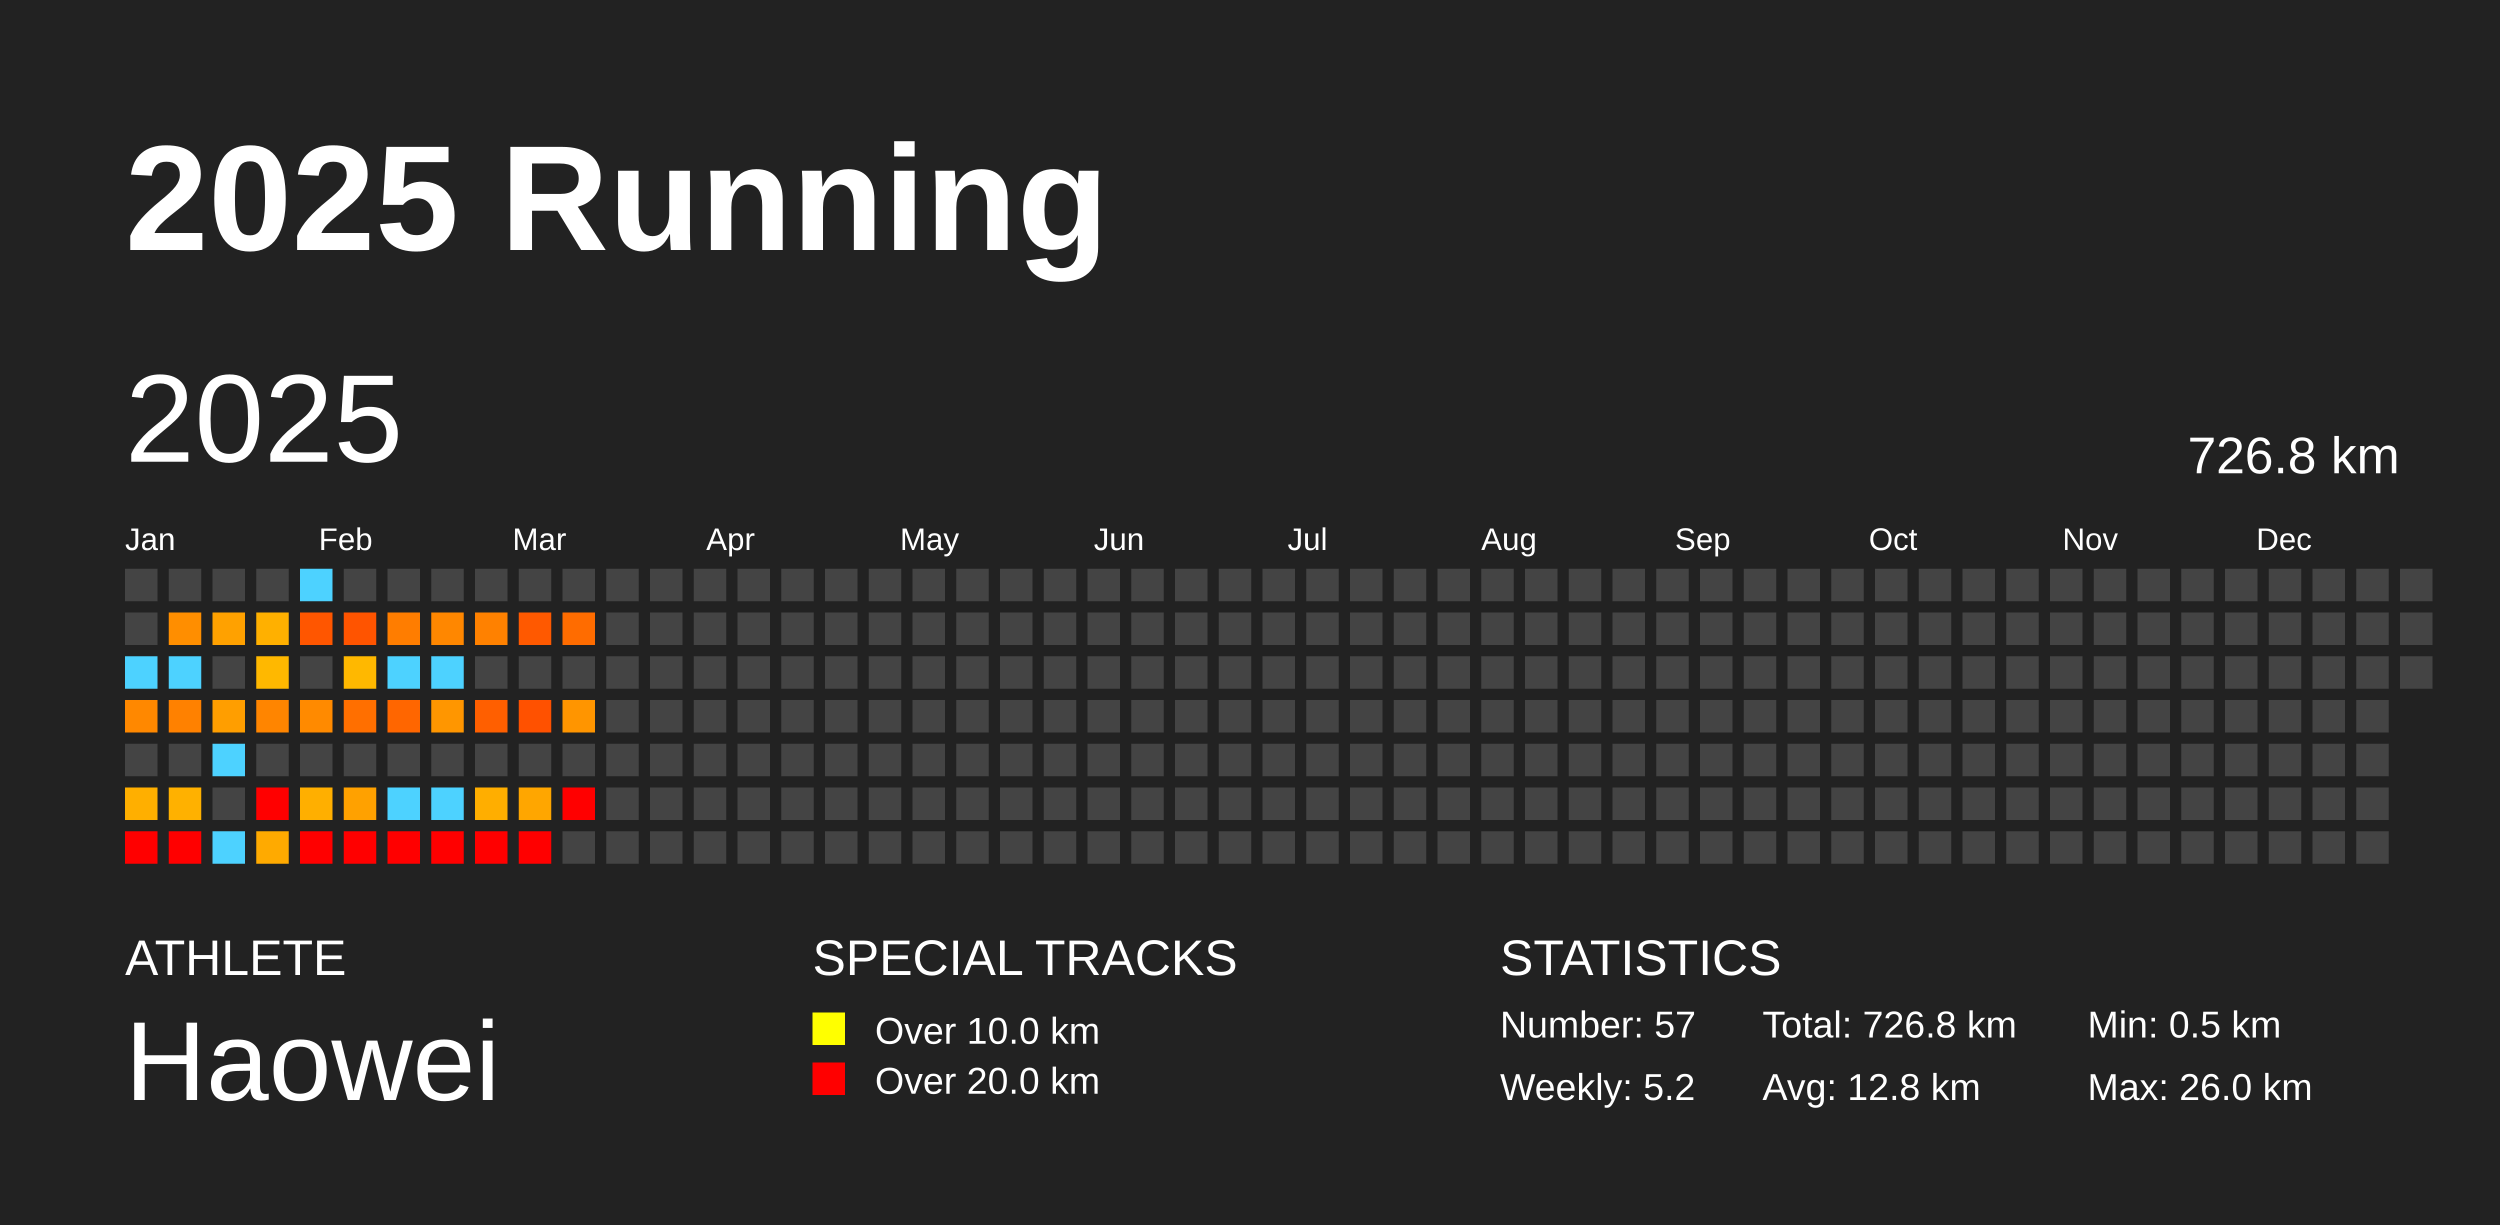
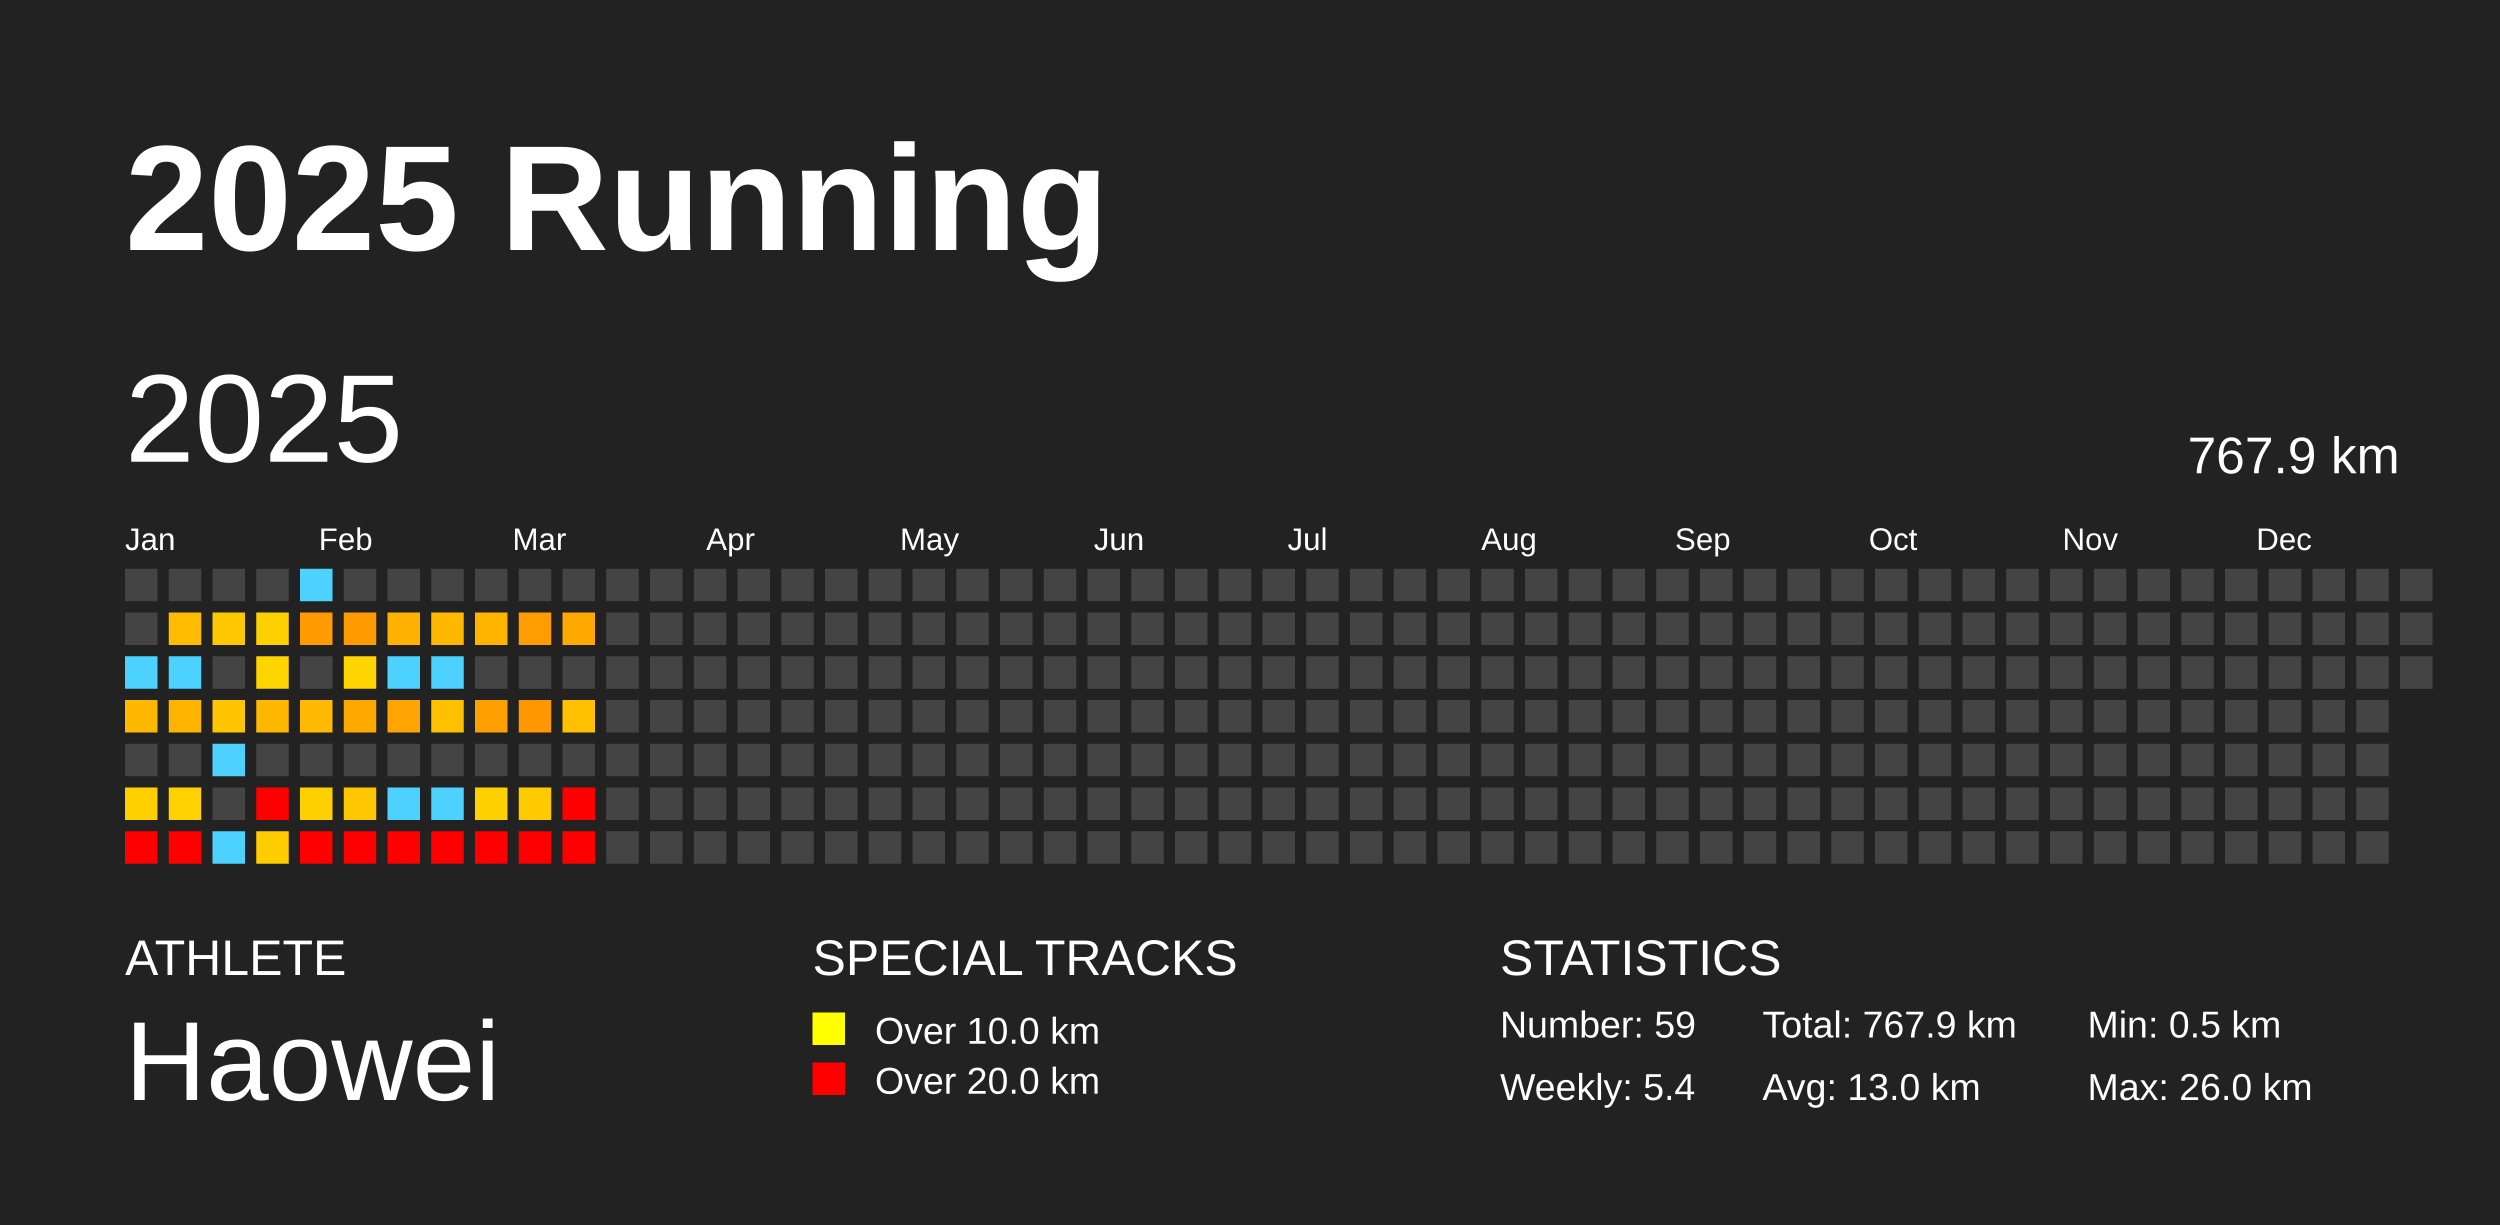
<svg xmlns="http://www.w3.org/2000/svg" baseProfile="full" height="98mm" version="1.1" viewBox="0,0,200,98" width="200mm">
  <defs />
  <rect fill="#222222" height="98" width="200" x="0" y="0" />
  <text fill="#FFFFFF" style="font-size:12px; font-family:Arial; font-weight:bold;" x="10" y="20">2025 Running</text>
  <text fill="#FFFFFF" style="font-size:4px; font-family:Arial" x="10" y="78">ATHLETE</text>
  <text fill="#FFFFFF" style="font-size:9px; font-family:Arial" x="10" y="88">Haowei</text>
  <text fill="#FFFFFF" style="font-size:4px; font-family:Arial" x="65" y="78">SPECIAL TRACKS</text>
  <rect fill="yellow" height="2.6" width="2.6" x="65" y="81" />
  <text fill="#FFFFFF" style="font-size:3px; font-family:Arial" x="70" y="83.5">Over 10.0 km</text>
  <rect fill="red" height="2.6" width="2.6" x="65" y="85" />
  <text fill="#FFFFFF" style="font-size:3px; font-family:Arial" x="70" y="87.5">Over 20.0 km</text>
  <text fill="#FFFFFF" style="font-size:4px; font-family:Arial" x="120" y="78">STATISTICS</text>
-   <text fill="#FFFFFF" style="font-size:3px; font-family:Arial" x="120" y="83">Number: 57</text>
-   <text fill="#FFFFFF" style="font-size:3px; font-family:Arial" x="120" y="88">Weekly: 5.2</text>
-   <text fill="#FFFFFF" style="font-size:3px; font-family:Arial" x="141" y="83">Total: 726.8 km</text>
-   <text fill="#FFFFFF" style="font-size:3px; font-family:Arial" x="141" y="88">Avg: 12.8 km</text>
+   <text fill="#FFFFFF" style="font-size:3px; font-family:Arial" x="120" y="83">Number: 59</text>
+   <text fill="#FFFFFF" style="font-size:3px; font-family:Arial" x="120" y="88">Weekly: 5.4</text>
+   <text fill="#FFFFFF" style="font-size:3px; font-family:Arial" x="141" y="83">Total: 767.9 km</text>
+   <text fill="#FFFFFF" style="font-size:3px; font-family:Arial" x="141" y="88">Avg: 13.0 km</text>
  <text fill="#FFFFFF" style="font-size:3px; font-family:Arial" x="167" y="83">Min: 0.5 km</text>
  <text fill="#FFFFFF" style="font-size:3px; font-family:Arial" x="167" y="88">Max: 26.0 km</text>
  <text dominant-baseline="hanging" fill="#FFFFFF" style="font-size:10.0px; font-family:Arial;" x="10" y="30">2025</text>
-   <text dominant-baseline="hanging" fill="#FFFFFF" style="font-size:4.125px; font-family:Arial;" x="175" y="35">726.8 km</text>
+   <text dominant-baseline="hanging" fill="#FFFFFF" style="font-size:4.125px; font-family:Arial;" x="175" y="35">767.9 km</text>
  <text fill="#FFFFFF" style="font-size:2.5px; font-family:Arial" x="10.0" y="44">Jan</text>
  <text fill="#FFFFFF" style="font-size:2.5px; font-family:Arial" x="25.5" y="44">Feb</text>
  <text fill="#FFFFFF" style="font-size:2.5px; font-family:Arial" x="41.0" y="44">Mar</text>
  <text fill="#FFFFFF" style="font-size:2.5px; font-family:Arial" x="56.5" y="44">Apr</text>
  <text fill="#FFFFFF" style="font-size:2.5px; font-family:Arial" x="72.0" y="44">May</text>
  <text fill="#FFFFFF" style="font-size:2.5px; font-family:Arial" x="87.5" y="44">Jun</text>
  <text fill="#FFFFFF" style="font-size:2.5px; font-family:Arial" x="103.0" y="44">Jul</text>
  <text fill="#FFFFFF" style="font-size:2.5px; font-family:Arial" x="118.5" y="44">Aug</text>
  <text fill="#FFFFFF" style="font-size:2.5px; font-family:Arial" x="134.0" y="44">Sep</text>
  <text fill="#FFFFFF" style="font-size:2.5px; font-family:Arial" x="149.5" y="44">Oct</text>
  <text fill="#FFFFFF" style="font-size:2.5px; font-family:Arial" x="165.0" y="44">Nov</text>
  <text fill="#FFFFFF" style="font-size:2.5px; font-family:Arial" x="180.5" y="44">Dec</text>
  <rect fill="#444444" height="2.6" width="2.6" x="10.0" y="45.5" />
  <rect fill="#444444" height="2.6" width="2.6" x="10.0" y="49.0" />
  <rect fill="#4dd2ff" height="2.6" width="2.6" x="10.0" y="52.5" />
-   <rect fill="#ff8800" height="2.6" width="2.6" x="10.0" y="56.0" />
+   <rect fill="#ffb800" height="2.6" width="2.6" x="10.0" y="56.0" />
  <rect fill="#444444" height="2.6" width="2.6" x="10.0" y="59.5" />
-   <rect fill="#ffaf00" height="2.6" width="2.6" x="10.0" y="63.0" />
+   <rect fill="#ffcf00" height="2.6" width="2.6" x="10.0" y="63.0" />
  <rect fill="red" height="2.6" width="2.6" x="10.0" y="66.5" />
  <rect fill="#444444" height="2.6" width="2.6" x="13.5" y="45.5" />
-   <rect fill="#ff8e00" height="2.6" width="2.6" x="13.5" y="49.0" />
+   <rect fill="#ffbc00" height="2.6" width="2.6" x="13.5" y="49.0" />
  <rect fill="#4dd2ff" height="2.6" width="2.6" x="13.5" y="52.5" />
-   <rect fill="#ff8100" height="2.6" width="2.6" x="13.5" y="56.0" />
+   <rect fill="#ffb400" height="2.6" width="2.6" x="13.5" y="56.0" />
  <rect fill="#444444" height="2.6" width="2.6" x="13.5" y="59.5" />
-   <rect fill="#ffb100" height="2.6" width="2.6" x="13.5" y="63.0" />
+   <rect fill="#ffd100" height="2.6" width="2.6" x="13.5" y="63.0" />
  <rect fill="red" height="2.6" width="2.6" x="13.5" y="66.5" />
  <rect fill="#444444" height="2.6" width="2.6" x="17.0" y="45.5" />
-   <rect fill="#ffa100" height="2.6" width="2.6" x="17.0" y="49.0" />
+   <rect fill="#ffc700" height="2.6" width="2.6" x="17.0" y="49.0" />
  <rect fill="#444444" height="2.6" width="2.6" x="17.0" y="52.5" />
-   <rect fill="#ff9e00" height="2.6" width="2.6" x="17.0" y="56.0" />
+   <rect fill="#ffc600" height="2.6" width="2.6" x="17.0" y="56.0" />
  <rect fill="#4dd2ff" height="2.6" width="2.6" x="17.0" y="59.5" />
  <rect fill="#444444" height="2.6" width="2.6" x="17.0" y="63.0" />
  <rect fill="#4dd2ff" height="2.6" width="2.6" x="17.0" y="66.5" />
  <rect fill="#444444" height="2.6" width="2.6" x="20.5" y="45.5" />
-   <rect fill="#ffb000" height="2.6" width="2.6" x="20.5" y="49.0" />
-   <rect fill="#ffb800" height="2.6" width="2.6" x="20.5" y="52.5" />
-   <rect fill="#ff8500" height="2.6" width="2.6" x="20.5" y="56.0" />
+   <rect fill="#ffd000" height="2.6" width="2.6" x="20.5" y="49.0" />
+   <rect fill="#ffd500" height="2.6" width="2.6" x="20.5" y="52.5" />
+   <rect fill="#ffb700" height="2.6" width="2.6" x="20.5" y="56.0" />
  <rect fill="#444444" height="2.6" width="2.6" x="20.5" y="59.5" />
  <rect fill="red" height="2.6" width="2.6" x="20.5" y="63.0" />
-   <rect fill="#ffaa00" height="2.6" width="2.6" x="20.5" y="66.5" />
+   <rect fill="#ffcd00" height="2.6" width="2.6" x="20.5" y="66.5" />
  <rect fill="#4dd2ff" height="2.6" width="2.6" x="24.0" y="45.5" />
-   <rect fill="#ff5600" height="2.6" width="2.6" x="24.0" y="49.0" />
+   <rect fill="#ff9a00" height="2.6" width="2.6" x="24.0" y="49.0" />
  <rect fill="#444444" height="2.6" width="2.6" x="24.0" y="52.5" />
-   <rect fill="#ff8a00" height="2.6" width="2.6" x="24.0" y="56.0" />
+   <rect fill="#ffb900" height="2.6" width="2.6" x="24.0" y="56.0" />
  <rect fill="#444444" height="2.6" width="2.6" x="24.0" y="59.5" />
-   <rect fill="#ffaf00" height="2.6" width="2.6" x="24.0" y="63.0" />
+   <rect fill="#ffcf00" height="2.6" width="2.6" x="24.0" y="63.0" />
  <rect fill="red" height="2.6" width="2.6" x="24.0" y="66.5" />
  <rect fill="#444444" height="2.6" width="2.6" x="27.5" y="45.5" />
-   <rect fill="#ff5400" height="2.6" width="2.6" x="27.5" y="49.0" />
-   <rect fill="#ffb800" height="2.6" width="2.6" x="27.5" y="52.5" />
-   <rect fill="#ff6f00" height="2.6" width="2.6" x="27.5" y="56.0" />
+   <rect fill="#ff9a00" height="2.6" width="2.6" x="27.5" y="49.0" />
+   <rect fill="#ffd500" height="2.6" width="2.6" x="27.5" y="52.5" />
+   <rect fill="#ffa900" height="2.6" width="2.6" x="27.5" y="56.0" />
  <rect fill="#444444" height="2.6" width="2.6" x="27.5" y="59.5" />
-   <rect fill="#ffa100" height="2.6" width="2.6" x="27.5" y="63.0" />
+   <rect fill="#ffc700" height="2.6" width="2.6" x="27.5" y="63.0" />
  <rect fill="red" height="2.6" width="2.6" x="27.5" y="66.5" />
  <rect fill="#444444" height="2.6" width="2.6" x="31.0" y="45.5" />
-   <rect fill="#ff7d00" height="2.6" width="2.6" x="31.0" y="49.0" />
+   <rect fill="#ffb100" height="2.6" width="2.6" x="31.0" y="49.0" />
  <rect fill="#4dd2ff" height="2.6" width="2.6" x="31.0" y="52.5" />
-   <rect fill="#ff6600" height="2.6" width="2.6" x="31.0" y="56.0" />
+   <rect fill="#ffa400" height="2.6" width="2.6" x="31.0" y="56.0" />
  <rect fill="#444444" height="2.6" width="2.6" x="31.0" y="59.5" />
  <rect fill="#4dd2ff" height="2.6" width="2.6" x="31.0" y="63.0" />
  <rect fill="red" height="2.6" width="2.6" x="31.0" y="66.5" />
  <rect fill="#444444" height="2.6" width="2.6" x="34.5" y="45.5" />
-   <rect fill="#ff8700" height="2.6" width="2.6" x="34.5" y="49.0" />
+   <rect fill="#ffb800" height="2.6" width="2.6" x="34.5" y="49.0" />
  <rect fill="#4dd2ff" height="2.6" width="2.6" x="34.5" y="52.5" />
-   <rect fill="#ff9600" height="2.6" width="2.6" x="34.5" y="56.0" />
+   <rect fill="#ffc000" height="2.6" width="2.6" x="34.5" y="56.0" />
  <rect fill="#444444" height="2.6" width="2.6" x="34.5" y="59.5" />
  <rect fill="#4dd2ff" height="2.6" width="2.6" x="34.5" y="63.0" />
  <rect fill="red" height="2.6" width="2.6" x="34.5" y="66.5" />
  <rect fill="#444444" height="2.6" width="2.6" x="38.0" y="45.5" />
-   <rect fill="#ff8100" height="2.6" width="2.6" x="38.0" y="49.0" />
+   <rect fill="#ffb400" height="2.6" width="2.6" x="38.0" y="49.0" />
  <rect fill="#444444" height="2.6" width="2.6" x="38.0" y="52.5" />
-   <rect fill="#ff5f00" height="2.6" width="2.6" x="38.0" y="56.0" />
+   <rect fill="#ffa000" height="2.6" width="2.6" x="38.0" y="56.0" />
  <rect fill="#444444" height="2.6" width="2.6" x="38.0" y="59.5" />
-   <rect fill="#ffae00" height="2.6" width="2.6" x="38.0" y="63.0" />
+   <rect fill="#ffcf00" height="2.6" width="2.6" x="38.0" y="63.0" />
  <rect fill="red" height="2.6" width="2.6" x="38.0" y="66.5" />
  <rect fill="#444444" height="2.6" width="2.6" x="41.5" y="45.5" />
-   <rect fill="#ff5900" height="2.6" width="2.6" x="41.5" y="49.0" />
+   <rect fill="#ff9c00" height="2.6" width="2.6" x="41.5" y="49.0" />
  <rect fill="#444444" height="2.6" width="2.6" x="41.5" y="52.5" />
-   <rect fill="#ff5100" height="2.6" width="2.6" x="41.5" y="56.0" />
+   <rect fill="#ff9800" height="2.6" width="2.6" x="41.5" y="56.0" />
  <rect fill="#444444" height="2.6" width="2.6" x="41.5" y="59.5" />
-   <rect fill="#ffa600" height="2.6" width="2.6" x="41.5" y="63.0" />
+   <rect fill="#ffca00" height="2.6" width="2.6" x="41.5" y="63.0" />
  <rect fill="red" height="2.6" width="2.6" x="41.5" y="66.5" />
  <rect fill="#444444" height="2.6" width="2.6" x="45.0" y="45.5" />
-   <rect fill="#ff6c00" height="2.6" width="2.6" x="45.0" y="49.0" />
+   <rect fill="#ffa800" height="2.6" width="2.6" x="45.0" y="49.0" />
  <rect fill="#444444" height="2.6" width="2.6" x="45.0" y="52.5" />
-   <rect fill="#ff9500" height="2.6" width="2.6" x="45.0" y="56.0" />
+   <rect fill="#ffc000" height="2.6" width="2.6" x="45.0" y="56.0" />
  <rect fill="#444444" height="2.6" width="2.6" x="45.0" y="59.5" />
  <rect fill="red" height="2.6" width="2.6" x="45.0" y="63.0" />
-   <rect fill="#444444" height="2.6" width="2.6" x="45.0" y="66.5" />
+   <rect fill="red" height="2.6" width="2.6" x="45.0" y="66.5" />
  <rect fill="#444444" height="2.6" width="2.6" x="48.5" y="45.5" />
  <rect fill="#444444" height="2.6" width="2.6" x="48.5" y="49.0" />
  <rect fill="#444444" height="2.6" width="2.6" x="48.5" y="52.5" />
  <rect fill="#444444" height="2.6" width="2.6" x="48.5" y="56.0" />
  <rect fill="#444444" height="2.6" width="2.6" x="48.5" y="59.5" />
  <rect fill="#444444" height="2.6" width="2.6" x="48.5" y="63.0" />
  <rect fill="#444444" height="2.6" width="2.6" x="48.5" y="66.5" />
  <rect fill="#444444" height="2.6" width="2.6" x="52.0" y="45.5" />
  <rect fill="#444444" height="2.6" width="2.6" x="52.0" y="49.0" />
  <rect fill="#444444" height="2.6" width="2.6" x="52.0" y="52.5" />
  <rect fill="#444444" height="2.6" width="2.6" x="52.0" y="56.0" />
  <rect fill="#444444" height="2.6" width="2.6" x="52.0" y="59.5" />
  <rect fill="#444444" height="2.6" width="2.6" x="52.0" y="63.0" />
  <rect fill="#444444" height="2.6" width="2.6" x="52.0" y="66.5" />
  <rect fill="#444444" height="2.6" width="2.6" x="55.5" y="45.5" />
  <rect fill="#444444" height="2.6" width="2.6" x="55.5" y="49.0" />
  <rect fill="#444444" height="2.6" width="2.6" x="55.5" y="52.5" />
  <rect fill="#444444" height="2.6" width="2.6" x="55.5" y="56.0" />
  <rect fill="#444444" height="2.6" width="2.6" x="55.5" y="59.5" />
  <rect fill="#444444" height="2.6" width="2.6" x="55.5" y="63.0" />
  <rect fill="#444444" height="2.6" width="2.6" x="55.5" y="66.5" />
  <rect fill="#444444" height="2.6" width="2.6" x="59.0" y="45.5" />
  <rect fill="#444444" height="2.6" width="2.6" x="59.0" y="49.0" />
  <rect fill="#444444" height="2.6" width="2.6" x="59.0" y="52.5" />
  <rect fill="#444444" height="2.6" width="2.6" x="59.0" y="56.0" />
  <rect fill="#444444" height="2.6" width="2.6" x="59.0" y="59.5" />
  <rect fill="#444444" height="2.6" width="2.6" x="59.0" y="63.0" />
  <rect fill="#444444" height="2.6" width="2.6" x="59.0" y="66.5" />
  <rect fill="#444444" height="2.6" width="2.6" x="62.5" y="45.5" />
  <rect fill="#444444" height="2.6" width="2.6" x="62.5" y="49.0" />
  <rect fill="#444444" height="2.6" width="2.6" x="62.5" y="52.5" />
  <rect fill="#444444" height="2.6" width="2.6" x="62.5" y="56.0" />
  <rect fill="#444444" height="2.6" width="2.6" x="62.5" y="59.5" />
  <rect fill="#444444" height="2.6" width="2.6" x="62.5" y="63.0" />
  <rect fill="#444444" height="2.6" width="2.6" x="62.5" y="66.5" />
  <rect fill="#444444" height="2.6" width="2.6" x="66.0" y="45.5" />
  <rect fill="#444444" height="2.6" width="2.6" x="66.0" y="49.0" />
  <rect fill="#444444" height="2.6" width="2.6" x="66.0" y="52.5" />
  <rect fill="#444444" height="2.6" width="2.6" x="66.0" y="56.0" />
  <rect fill="#444444" height="2.6" width="2.6" x="66.0" y="59.5" />
  <rect fill="#444444" height="2.6" width="2.6" x="66.0" y="63.0" />
  <rect fill="#444444" height="2.6" width="2.6" x="66.0" y="66.5" />
  <rect fill="#444444" height="2.6" width="2.6" x="69.5" y="45.5" />
  <rect fill="#444444" height="2.6" width="2.6" x="69.5" y="49.0" />
  <rect fill="#444444" height="2.6" width="2.6" x="69.5" y="52.5" />
  <rect fill="#444444" height="2.6" width="2.6" x="69.5" y="56.0" />
  <rect fill="#444444" height="2.6" width="2.6" x="69.5" y="59.5" />
  <rect fill="#444444" height="2.6" width="2.6" x="69.5" y="63.0" />
  <rect fill="#444444" height="2.6" width="2.6" x="69.5" y="66.5" />
  <rect fill="#444444" height="2.6" width="2.6" x="73.0" y="45.5" />
  <rect fill="#444444" height="2.6" width="2.6" x="73.0" y="49.0" />
  <rect fill="#444444" height="2.6" width="2.6" x="73.0" y="52.5" />
  <rect fill="#444444" height="2.6" width="2.6" x="73.0" y="56.0" />
  <rect fill="#444444" height="2.6" width="2.6" x="73.0" y="59.5" />
  <rect fill="#444444" height="2.6" width="2.6" x="73.0" y="63.0" />
  <rect fill="#444444" height="2.6" width="2.6" x="73.0" y="66.5" />
  <rect fill="#444444" height="2.6" width="2.6" x="76.5" y="45.5" />
  <rect fill="#444444" height="2.6" width="2.6" x="76.5" y="49.0" />
  <rect fill="#444444" height="2.6" width="2.6" x="76.5" y="52.5" />
  <rect fill="#444444" height="2.6" width="2.6" x="76.5" y="56.0" />
  <rect fill="#444444" height="2.6" width="2.6" x="76.5" y="59.5" />
  <rect fill="#444444" height="2.6" width="2.6" x="76.5" y="63.0" />
  <rect fill="#444444" height="2.6" width="2.6" x="76.5" y="66.5" />
  <rect fill="#444444" height="2.6" width="2.6" x="80.0" y="45.5" />
  <rect fill="#444444" height="2.6" width="2.6" x="80.0" y="49.0" />
  <rect fill="#444444" height="2.6" width="2.6" x="80.0" y="52.5" />
  <rect fill="#444444" height="2.6" width="2.6" x="80.0" y="56.0" />
  <rect fill="#444444" height="2.6" width="2.6" x="80.0" y="59.5" />
  <rect fill="#444444" height="2.6" width="2.6" x="80.0" y="63.0" />
  <rect fill="#444444" height="2.6" width="2.6" x="80.0" y="66.5" />
  <rect fill="#444444" height="2.6" width="2.6" x="83.5" y="45.5" />
  <rect fill="#444444" height="2.6" width="2.6" x="83.5" y="49.0" />
  <rect fill="#444444" height="2.6" width="2.6" x="83.5" y="52.5" />
  <rect fill="#444444" height="2.6" width="2.6" x="83.5" y="56.0" />
  <rect fill="#444444" height="2.6" width="2.6" x="83.5" y="59.5" />
  <rect fill="#444444" height="2.6" width="2.6" x="83.5" y="63.0" />
  <rect fill="#444444" height="2.6" width="2.6" x="83.5" y="66.5" />
  <rect fill="#444444" height="2.6" width="2.6" x="87.0" y="45.5" />
  <rect fill="#444444" height="2.6" width="2.6" x="87.0" y="49.0" />
  <rect fill="#444444" height="2.6" width="2.6" x="87.0" y="52.5" />
  <rect fill="#444444" height="2.6" width="2.6" x="87.0" y="56.0" />
  <rect fill="#444444" height="2.6" width="2.6" x="87.0" y="59.5" />
  <rect fill="#444444" height="2.6" width="2.6" x="87.0" y="63.0" />
  <rect fill="#444444" height="2.6" width="2.6" x="87.0" y="66.5" />
  <rect fill="#444444" height="2.6" width="2.6" x="90.5" y="45.5" />
  <rect fill="#444444" height="2.6" width="2.6" x="90.5" y="49.0" />
  <rect fill="#444444" height="2.6" width="2.6" x="90.5" y="52.5" />
  <rect fill="#444444" height="2.6" width="2.6" x="90.5" y="56.0" />
  <rect fill="#444444" height="2.6" width="2.6" x="90.5" y="59.5" />
  <rect fill="#444444" height="2.6" width="2.6" x="90.5" y="63.0" />
  <rect fill="#444444" height="2.6" width="2.6" x="90.5" y="66.5" />
  <rect fill="#444444" height="2.6" width="2.6" x="94.0" y="45.5" />
  <rect fill="#444444" height="2.6" width="2.6" x="94.0" y="49.0" />
  <rect fill="#444444" height="2.6" width="2.6" x="94.0" y="52.5" />
  <rect fill="#444444" height="2.6" width="2.6" x="94.0" y="56.0" />
  <rect fill="#444444" height="2.6" width="2.6" x="94.0" y="59.5" />
  <rect fill="#444444" height="2.6" width="2.6" x="94.0" y="63.0" />
  <rect fill="#444444" height="2.6" width="2.6" x="94.0" y="66.5" />
  <rect fill="#444444" height="2.6" width="2.6" x="97.5" y="45.5" />
  <rect fill="#444444" height="2.6" width="2.6" x="97.5" y="49.0" />
  <rect fill="#444444" height="2.6" width="2.6" x="97.5" y="52.5" />
  <rect fill="#444444" height="2.6" width="2.6" x="97.5" y="56.0" />
  <rect fill="#444444" height="2.6" width="2.6" x="97.5" y="59.5" />
  <rect fill="#444444" height="2.6" width="2.6" x="97.5" y="63.0" />
  <rect fill="#444444" height="2.6" width="2.6" x="97.5" y="66.5" />
  <rect fill="#444444" height="2.6" width="2.6" x="101.0" y="45.5" />
  <rect fill="#444444" height="2.6" width="2.6" x="101.0" y="49.0" />
  <rect fill="#444444" height="2.6" width="2.6" x="101.0" y="52.5" />
  <rect fill="#444444" height="2.6" width="2.6" x="101.0" y="56.0" />
  <rect fill="#444444" height="2.6" width="2.6" x="101.0" y="59.5" />
  <rect fill="#444444" height="2.6" width="2.6" x="101.0" y="63.0" />
  <rect fill="#444444" height="2.6" width="2.6" x="101.0" y="66.5" />
  <rect fill="#444444" height="2.6" width="2.6" x="104.5" y="45.5" />
  <rect fill="#444444" height="2.6" width="2.6" x="104.5" y="49.0" />
  <rect fill="#444444" height="2.6" width="2.6" x="104.5" y="52.5" />
  <rect fill="#444444" height="2.6" width="2.6" x="104.5" y="56.0" />
  <rect fill="#444444" height="2.6" width="2.6" x="104.5" y="59.5" />
  <rect fill="#444444" height="2.6" width="2.6" x="104.5" y="63.0" />
  <rect fill="#444444" height="2.6" width="2.6" x="104.5" y="66.5" />
  <rect fill="#444444" height="2.6" width="2.6" x="108.0" y="45.5" />
  <rect fill="#444444" height="2.6" width="2.6" x="108.0" y="49.0" />
  <rect fill="#444444" height="2.6" width="2.6" x="108.0" y="52.5" />
  <rect fill="#444444" height="2.6" width="2.6" x="108.0" y="56.0" />
  <rect fill="#444444" height="2.6" width="2.6" x="108.0" y="59.5" />
  <rect fill="#444444" height="2.6" width="2.6" x="108.0" y="63.0" />
  <rect fill="#444444" height="2.6" width="2.6" x="108.0" y="66.5" />
  <rect fill="#444444" height="2.6" width="2.6" x="111.5" y="45.5" />
  <rect fill="#444444" height="2.6" width="2.6" x="111.5" y="49.0" />
  <rect fill="#444444" height="2.6" width="2.6" x="111.5" y="52.5" />
  <rect fill="#444444" height="2.6" width="2.6" x="111.5" y="56.0" />
  <rect fill="#444444" height="2.6" width="2.6" x="111.5" y="59.5" />
  <rect fill="#444444" height="2.6" width="2.6" x="111.5" y="63.0" />
  <rect fill="#444444" height="2.6" width="2.6" x="111.5" y="66.5" />
  <rect fill="#444444" height="2.6" width="2.6" x="115.0" y="45.5" />
  <rect fill="#444444" height="2.6" width="2.6" x="115.0" y="49.0" />
  <rect fill="#444444" height="2.6" width="2.6" x="115.0" y="52.5" />
  <rect fill="#444444" height="2.6" width="2.6" x="115.0" y="56.0" />
  <rect fill="#444444" height="2.6" width="2.6" x="115.0" y="59.5" />
  <rect fill="#444444" height="2.6" width="2.6" x="115.0" y="63.0" />
  <rect fill="#444444" height="2.6" width="2.6" x="115.0" y="66.5" />
  <rect fill="#444444" height="2.6" width="2.6" x="118.5" y="45.5" />
  <rect fill="#444444" height="2.6" width="2.6" x="118.5" y="49.0" />
  <rect fill="#444444" height="2.6" width="2.6" x="118.5" y="52.5" />
  <rect fill="#444444" height="2.6" width="2.6" x="118.5" y="56.0" />
  <rect fill="#444444" height="2.6" width="2.6" x="118.5" y="59.5" />
  <rect fill="#444444" height="2.6" width="2.6" x="118.5" y="63.0" />
  <rect fill="#444444" height="2.6" width="2.6" x="118.5" y="66.5" />
  <rect fill="#444444" height="2.6" width="2.6" x="122.0" y="45.5" />
  <rect fill="#444444" height="2.6" width="2.6" x="122.0" y="49.0" />
  <rect fill="#444444" height="2.6" width="2.6" x="122.0" y="52.5" />
  <rect fill="#444444" height="2.6" width="2.6" x="122.0" y="56.0" />
  <rect fill="#444444" height="2.6" width="2.6" x="122.0" y="59.5" />
  <rect fill="#444444" height="2.6" width="2.6" x="122.0" y="63.0" />
  <rect fill="#444444" height="2.6" width="2.6" x="122.0" y="66.5" />
  <rect fill="#444444" height="2.6" width="2.6" x="125.5" y="45.5" />
  <rect fill="#444444" height="2.6" width="2.6" x="125.5" y="49.0" />
  <rect fill="#444444" height="2.6" width="2.6" x="125.5" y="52.5" />
  <rect fill="#444444" height="2.6" width="2.6" x="125.5" y="56.0" />
  <rect fill="#444444" height="2.6" width="2.6" x="125.5" y="59.5" />
  <rect fill="#444444" height="2.6" width="2.6" x="125.5" y="63.0" />
  <rect fill="#444444" height="2.6" width="2.6" x="125.5" y="66.5" />
  <rect fill="#444444" height="2.6" width="2.6" x="129.0" y="45.5" />
  <rect fill="#444444" height="2.6" width="2.6" x="129.0" y="49.0" />
  <rect fill="#444444" height="2.6" width="2.6" x="129.0" y="52.5" />
  <rect fill="#444444" height="2.6" width="2.6" x="129.0" y="56.0" />
  <rect fill="#444444" height="2.6" width="2.6" x="129.0" y="59.5" />
  <rect fill="#444444" height="2.6" width="2.6" x="129.0" y="63.0" />
  <rect fill="#444444" height="2.6" width="2.6" x="129.0" y="66.5" />
  <rect fill="#444444" height="2.6" width="2.6" x="132.5" y="45.5" />
  <rect fill="#444444" height="2.6" width="2.6" x="132.5" y="49.0" />
  <rect fill="#444444" height="2.6" width="2.6" x="132.5" y="52.5" />
  <rect fill="#444444" height="2.6" width="2.6" x="132.5" y="56.0" />
  <rect fill="#444444" height="2.6" width="2.6" x="132.5" y="59.5" />
  <rect fill="#444444" height="2.6" width="2.6" x="132.5" y="63.0" />
  <rect fill="#444444" height="2.6" width="2.6" x="132.5" y="66.5" />
  <rect fill="#444444" height="2.6" width="2.6" x="136.0" y="45.5" />
  <rect fill="#444444" height="2.6" width="2.6" x="136.0" y="49.0" />
  <rect fill="#444444" height="2.6" width="2.6" x="136.0" y="52.5" />
  <rect fill="#444444" height="2.6" width="2.6" x="136.0" y="56.0" />
  <rect fill="#444444" height="2.6" width="2.6" x="136.0" y="59.5" />
  <rect fill="#444444" height="2.6" width="2.6" x="136.0" y="63.0" />
  <rect fill="#444444" height="2.6" width="2.6" x="136.0" y="66.5" />
  <rect fill="#444444" height="2.6" width="2.6" x="139.5" y="45.5" />
  <rect fill="#444444" height="2.6" width="2.6" x="139.5" y="49.0" />
  <rect fill="#444444" height="2.6" width="2.6" x="139.5" y="52.5" />
  <rect fill="#444444" height="2.6" width="2.6" x="139.5" y="56.0" />
  <rect fill="#444444" height="2.6" width="2.6" x="139.5" y="59.5" />
  <rect fill="#444444" height="2.6" width="2.6" x="139.5" y="63.0" />
  <rect fill="#444444" height="2.6" width="2.6" x="139.5" y="66.5" />
  <rect fill="#444444" height="2.6" width="2.6" x="143.0" y="45.5" />
  <rect fill="#444444" height="2.6" width="2.6" x="143.0" y="49.0" />
  <rect fill="#444444" height="2.6" width="2.6" x="143.0" y="52.5" />
  <rect fill="#444444" height="2.6" width="2.6" x="143.0" y="56.0" />
  <rect fill="#444444" height="2.6" width="2.6" x="143.0" y="59.5" />
  <rect fill="#444444" height="2.6" width="2.6" x="143.0" y="63.0" />
  <rect fill="#444444" height="2.6" width="2.6" x="143.0" y="66.5" />
  <rect fill="#444444" height="2.6" width="2.6" x="146.5" y="45.5" />
  <rect fill="#444444" height="2.6" width="2.6" x="146.5" y="49.0" />
  <rect fill="#444444" height="2.6" width="2.6" x="146.5" y="52.5" />
  <rect fill="#444444" height="2.6" width="2.6" x="146.5" y="56.0" />
  <rect fill="#444444" height="2.6" width="2.6" x="146.5" y="59.5" />
  <rect fill="#444444" height="2.6" width="2.6" x="146.5" y="63.0" />
  <rect fill="#444444" height="2.6" width="2.6" x="146.5" y="66.5" />
  <rect fill="#444444" height="2.6" width="2.6" x="150.0" y="45.5" />
  <rect fill="#444444" height="2.6" width="2.6" x="150.0" y="49.0" />
  <rect fill="#444444" height="2.6" width="2.6" x="150.0" y="52.5" />
  <rect fill="#444444" height="2.6" width="2.6" x="150.0" y="56.0" />
  <rect fill="#444444" height="2.6" width="2.6" x="150.0" y="59.5" />
  <rect fill="#444444" height="2.6" width="2.6" x="150.0" y="63.0" />
  <rect fill="#444444" height="2.6" width="2.6" x="150.0" y="66.5" />
  <rect fill="#444444" height="2.6" width="2.6" x="153.5" y="45.5" />
  <rect fill="#444444" height="2.6" width="2.6" x="153.5" y="49.0" />
  <rect fill="#444444" height="2.6" width="2.6" x="153.5" y="52.5" />
  <rect fill="#444444" height="2.6" width="2.6" x="153.5" y="56.0" />
  <rect fill="#444444" height="2.6" width="2.6" x="153.5" y="59.5" />
  <rect fill="#444444" height="2.6" width="2.6" x="153.5" y="63.0" />
  <rect fill="#444444" height="2.6" width="2.6" x="153.5" y="66.5" />
  <rect fill="#444444" height="2.6" width="2.6" x="157.0" y="45.5" />
  <rect fill="#444444" height="2.6" width="2.6" x="157.0" y="49.0" />
  <rect fill="#444444" height="2.6" width="2.6" x="157.0" y="52.5" />
  <rect fill="#444444" height="2.6" width="2.6" x="157.0" y="56.0" />
  <rect fill="#444444" height="2.6" width="2.6" x="157.0" y="59.5" />
  <rect fill="#444444" height="2.6" width="2.6" x="157.0" y="63.0" />
  <rect fill="#444444" height="2.6" width="2.6" x="157.0" y="66.5" />
  <rect fill="#444444" height="2.6" width="2.6" x="160.5" y="45.5" />
  <rect fill="#444444" height="2.6" width="2.6" x="160.5" y="49.0" />
  <rect fill="#444444" height="2.6" width="2.6" x="160.5" y="52.5" />
  <rect fill="#444444" height="2.6" width="2.6" x="160.5" y="56.0" />
  <rect fill="#444444" height="2.6" width="2.6" x="160.5" y="59.5" />
  <rect fill="#444444" height="2.6" width="2.6" x="160.5" y="63.0" />
  <rect fill="#444444" height="2.6" width="2.6" x="160.5" y="66.5" />
  <rect fill="#444444" height="2.6" width="2.6" x="164.0" y="45.5" />
  <rect fill="#444444" height="2.6" width="2.6" x="164.0" y="49.0" />
  <rect fill="#444444" height="2.6" width="2.6" x="164.0" y="52.5" />
  <rect fill="#444444" height="2.6" width="2.6" x="164.0" y="56.0" />
  <rect fill="#444444" height="2.6" width="2.6" x="164.0" y="59.5" />
  <rect fill="#444444" height="2.6" width="2.6" x="164.0" y="63.0" />
  <rect fill="#444444" height="2.6" width="2.6" x="164.0" y="66.5" />
  <rect fill="#444444" height="2.6" width="2.6" x="167.5" y="45.5" />
  <rect fill="#444444" height="2.6" width="2.6" x="167.5" y="49.0" />
  <rect fill="#444444" height="2.6" width="2.6" x="167.5" y="52.5" />
  <rect fill="#444444" height="2.6" width="2.6" x="167.5" y="56.0" />
  <rect fill="#444444" height="2.6" width="2.6" x="167.5" y="59.5" />
  <rect fill="#444444" height="2.6" width="2.6" x="167.5" y="63.0" />
  <rect fill="#444444" height="2.6" width="2.6" x="167.5" y="66.5" />
  <rect fill="#444444" height="2.6" width="2.6" x="171.0" y="45.5" />
  <rect fill="#444444" height="2.6" width="2.6" x="171.0" y="49.0" />
  <rect fill="#444444" height="2.6" width="2.6" x="171.0" y="52.5" />
  <rect fill="#444444" height="2.6" width="2.6" x="171.0" y="56.0" />
  <rect fill="#444444" height="2.6" width="2.6" x="171.0" y="59.5" />
  <rect fill="#444444" height="2.6" width="2.6" x="171.0" y="63.0" />
  <rect fill="#444444" height="2.6" width="2.6" x="171.0" y="66.5" />
  <rect fill="#444444" height="2.6" width="2.6" x="174.5" y="45.5" />
  <rect fill="#444444" height="2.6" width="2.6" x="174.5" y="49.0" />
  <rect fill="#444444" height="2.6" width="2.6" x="174.5" y="52.5" />
  <rect fill="#444444" height="2.6" width="2.6" x="174.5" y="56.0" />
  <rect fill="#444444" height="2.6" width="2.6" x="174.5" y="59.5" />
  <rect fill="#444444" height="2.6" width="2.6" x="174.5" y="63.0" />
  <rect fill="#444444" height="2.6" width="2.6" x="174.5" y="66.5" />
  <rect fill="#444444" height="2.6" width="2.6" x="178.0" y="45.5" />
  <rect fill="#444444" height="2.6" width="2.6" x="178.0" y="49.0" />
  <rect fill="#444444" height="2.6" width="2.6" x="178.0" y="52.5" />
  <rect fill="#444444" height="2.6" width="2.6" x="178.0" y="56.0" />
  <rect fill="#444444" height="2.6" width="2.6" x="178.0" y="59.5" />
  <rect fill="#444444" height="2.6" width="2.6" x="178.0" y="63.0" />
  <rect fill="#444444" height="2.6" width="2.6" x="178.0" y="66.5" />
  <rect fill="#444444" height="2.6" width="2.6" x="181.5" y="45.5" />
  <rect fill="#444444" height="2.6" width="2.6" x="181.5" y="49.0" />
  <rect fill="#444444" height="2.6" width="2.6" x="181.5" y="52.5" />
  <rect fill="#444444" height="2.6" width="2.6" x="181.5" y="56.0" />
  <rect fill="#444444" height="2.6" width="2.6" x="181.5" y="59.5" />
  <rect fill="#444444" height="2.6" width="2.6" x="181.5" y="63.0" />
  <rect fill="#444444" height="2.6" width="2.6" x="181.5" y="66.5" />
  <rect fill="#444444" height="2.6" width="2.6" x="185.0" y="45.5" />
  <rect fill="#444444" height="2.6" width="2.6" x="185.0" y="49.0" />
  <rect fill="#444444" height="2.6" width="2.6" x="185.0" y="52.5" />
  <rect fill="#444444" height="2.6" width="2.6" x="185.0" y="56.0" />
  <rect fill="#444444" height="2.6" width="2.6" x="185.0" y="59.5" />
  <rect fill="#444444" height="2.6" width="2.6" x="185.0" y="63.0" />
  <rect fill="#444444" height="2.6" width="2.6" x="185.0" y="66.5" />
  <rect fill="#444444" height="2.6" width="2.6" x="188.5" y="45.5" />
  <rect fill="#444444" height="2.6" width="2.6" x="188.5" y="49.0" />
  <rect fill="#444444" height="2.6" width="2.6" x="188.5" y="52.5" />
  <rect fill="#444444" height="2.6" width="2.6" x="188.5" y="56.0" />
  <rect fill="#444444" height="2.6" width="2.6" x="188.5" y="59.5" />
  <rect fill="#444444" height="2.6" width="2.6" x="188.5" y="63.0" />
  <rect fill="#444444" height="2.6" width="2.6" x="188.5" y="66.5" />
  <rect fill="#444444" height="2.6" width="2.6" x="192.0" y="45.5" />
  <rect fill="#444444" height="2.6" width="2.6" x="192.0" y="49.0" />
  <rect fill="#444444" height="2.6" width="2.6" x="192.0" y="52.5" />
</svg>
